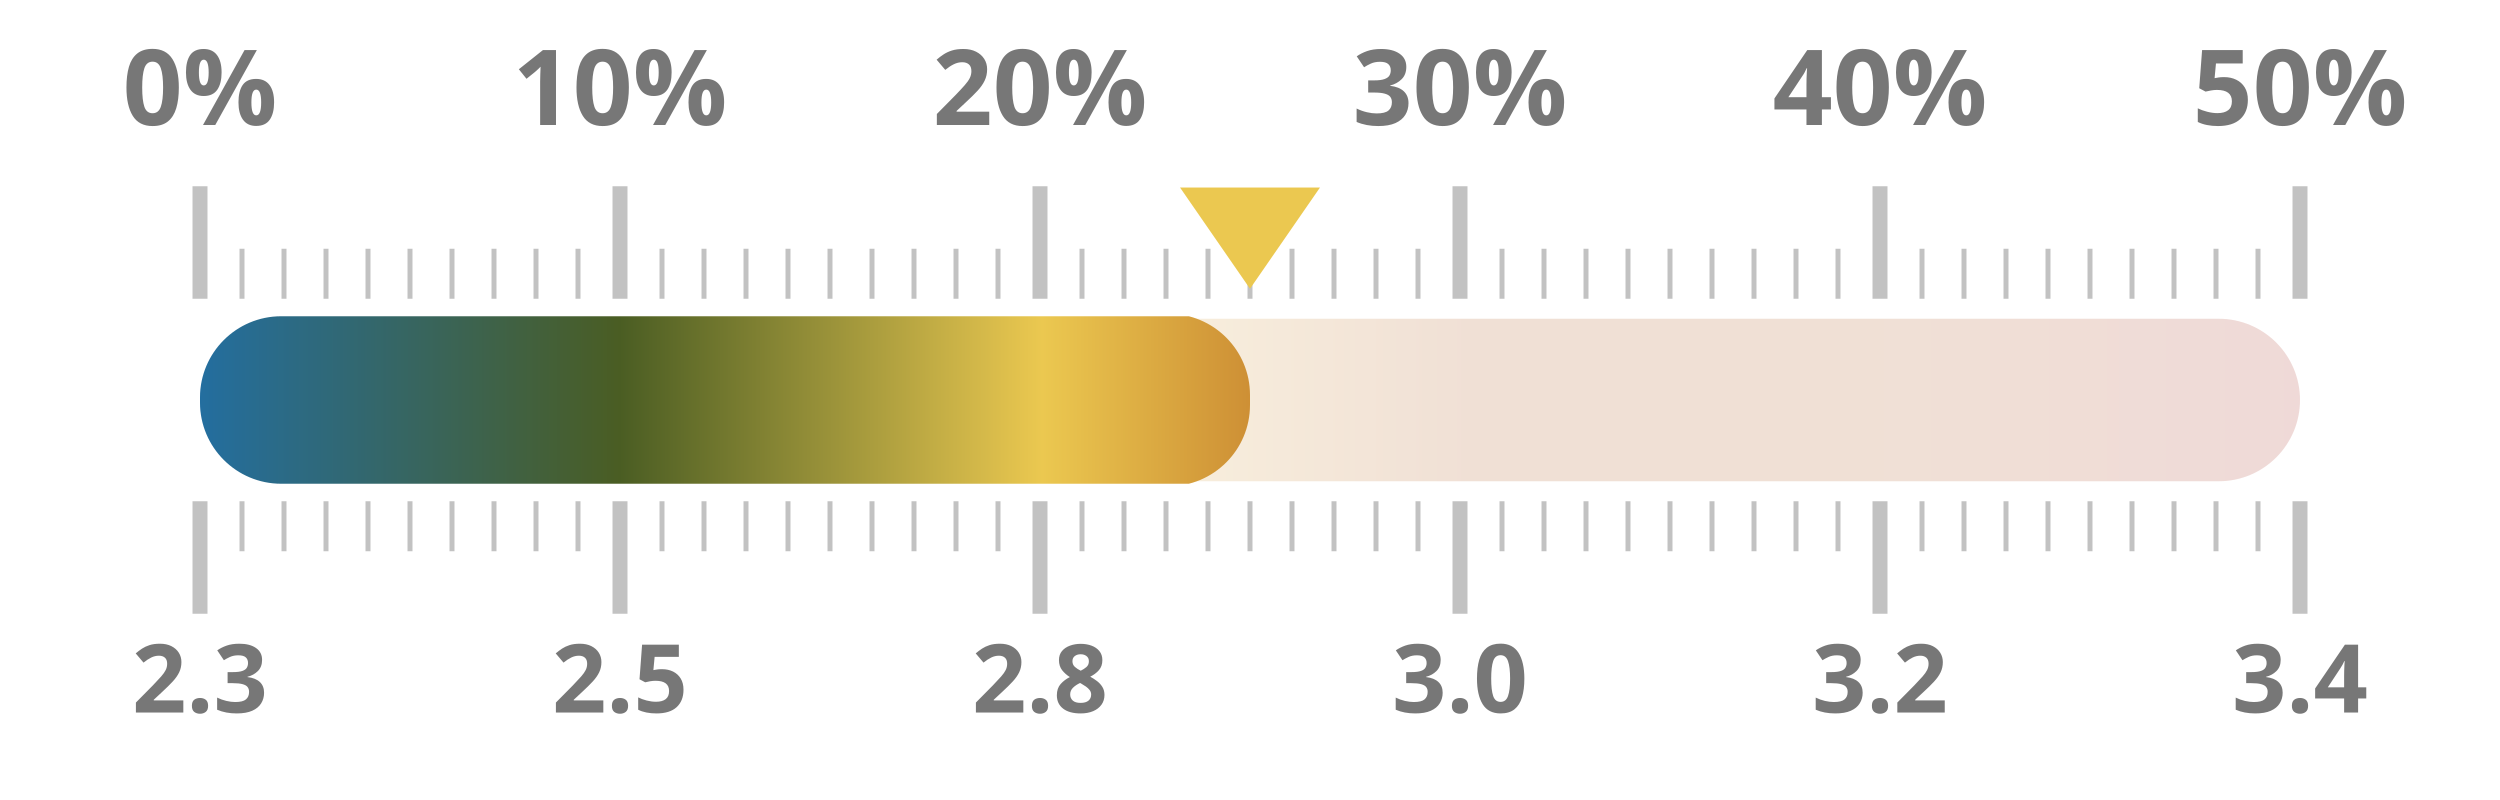
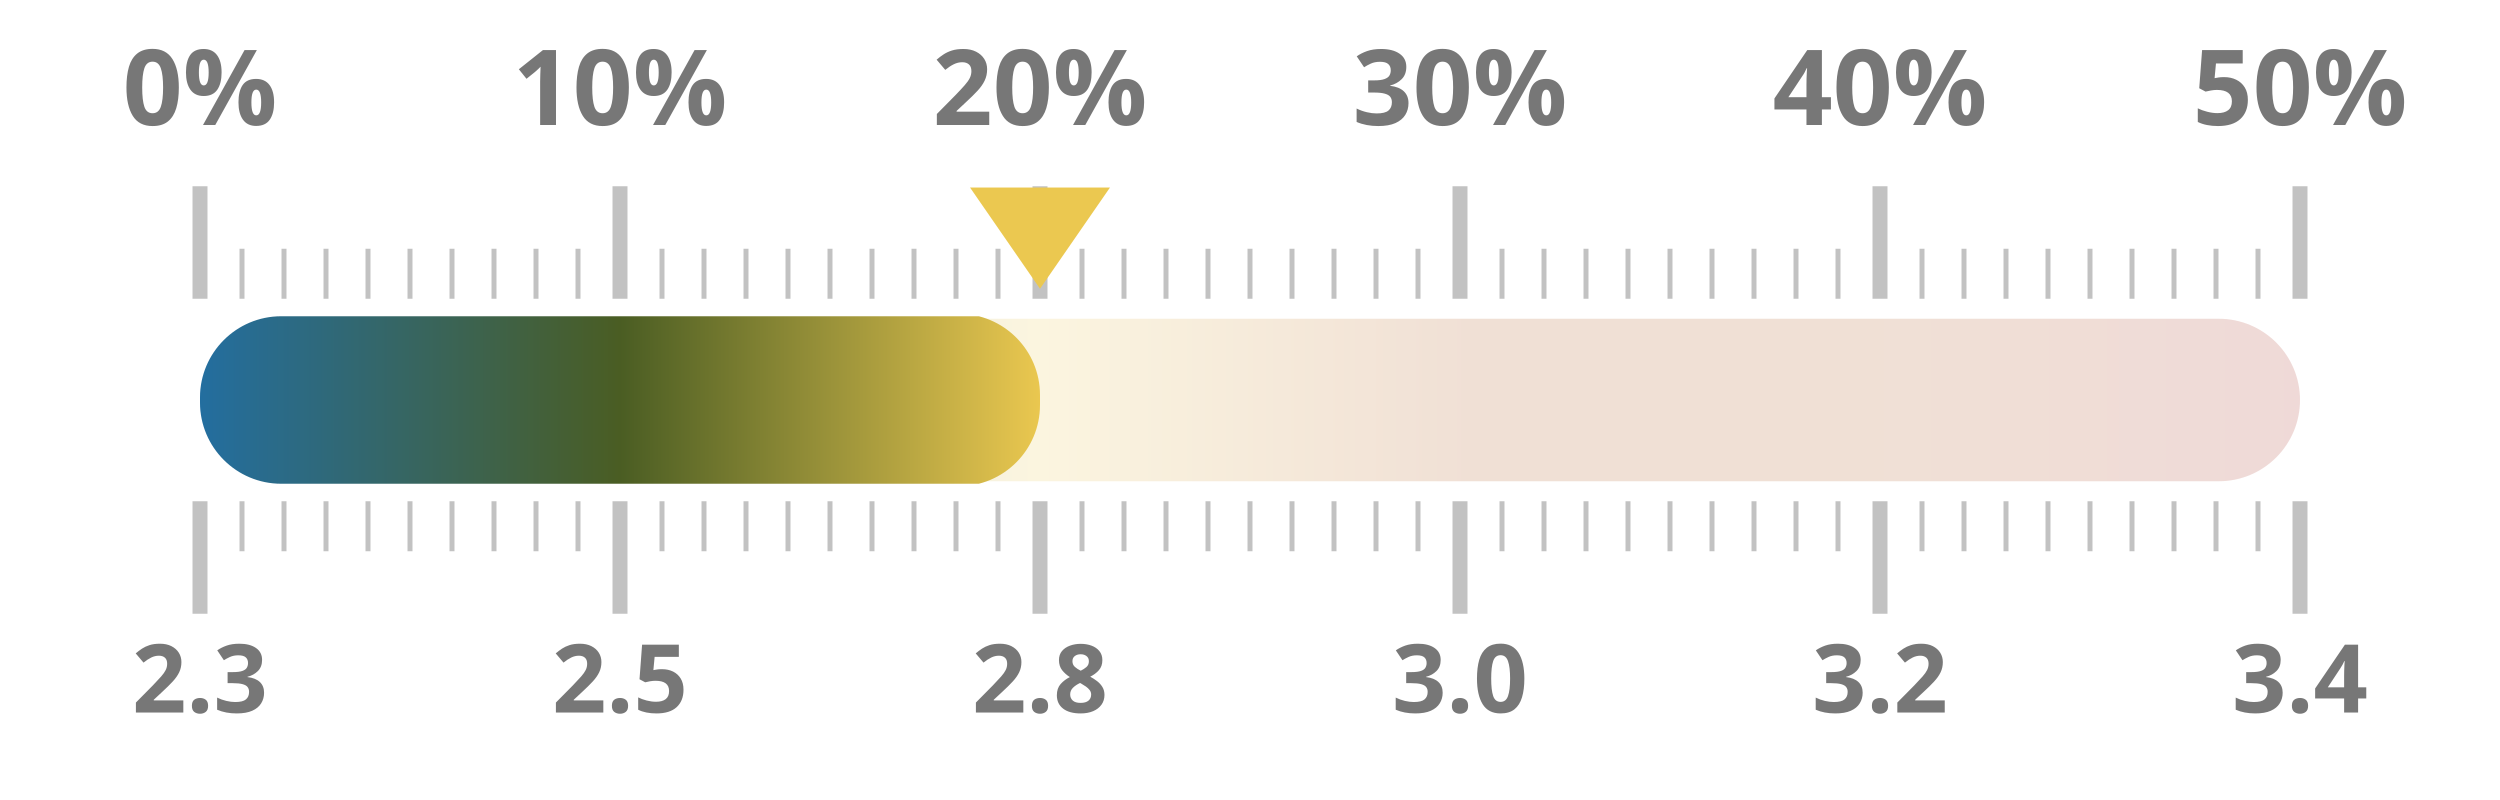
<svg xmlns="http://www.w3.org/2000/svg" width="100%" height="100%" viewBox="0 0 1000 320" preserveAspectRatio="xMidYMid meet">
  <defs>
    <linearGradient id="taxGrad" x1="0%" y1="0%" x2="100%" y2="0%">
      <stop offset="0.0%" stop-color="#236ea0" />
      <stop offset="20.0%" stop-color="#4a5d23" />
      <stop offset="40.0%" stop-color="#ebc850" />
      <stop offset="60.0%" stop-color="#af5519" />
      <stop offset="80.0%" stop-color="#af5519" />
      <stop offset="100.0%" stop-color="#a52d23" />
    </linearGradient>
    <clipPath id="taxClip">
-       <rect x="80" y="125.5" width="420.0" height="69" rx="32.5" />
+       <rect x="80" y="125.5" width="336.0" height="69" rx="32.5" />
    </clipPath>
  </defs>
  <rect x="80" y="127.5" width="840" height="65" fill="url(#taxGrad)" fill-opacity="0.18" rx="32.5" />
  <rect x="80" y="126.5" width="840" height="67" fill="url(#taxGrad)" clip-path="url(#taxClip)" rx="32.5" />
  <line x1="80.0" y1="119.5" x2="80.0" y2="74.5" stroke="#333333ff" stroke-width="6" opacity="0.3" />
  <line x1="80.0" y1="200.5" x2="80.0" y2="245.5" stroke="#333333ff" stroke-width="6" opacity="0.3" />
  <text x="80.0" y="50" text-anchor="middle" font-family="Montserrat, sans-serif" font-size="42" font-weight="700" fill="#777">0%</text>
  <text x="80.0" y="285" text-anchor="middle" font-family="Montserrat, sans-serif" font-size="38" font-weight="700" fill="#777">2.3</text>
  <line x1="96.8" y1="119.5" x2="96.8" y2="99.5" stroke="#333333ff" stroke-width="2" opacity="0.3" />
  <line x1="96.8" y1="200.5" x2="96.8" y2="220.5" stroke="#333333ff" stroke-width="2" opacity="0.3" />
  <line x1="113.6" y1="119.5" x2="113.6" y2="99.5" stroke="#333333ff" stroke-width="2" opacity="0.3" />
  <line x1="113.6" y1="200.5" x2="113.6" y2="220.5" stroke="#333333ff" stroke-width="2" opacity="0.3" />
  <line x1="130.4" y1="119.5" x2="130.4" y2="99.5" stroke="#333333ff" stroke-width="2" opacity="0.3" />
  <line x1="130.4" y1="200.5" x2="130.4" y2="220.5" stroke="#333333ff" stroke-width="2" opacity="0.3" />
  <line x1="147.2" y1="119.5" x2="147.2" y2="99.5" stroke="#333333ff" stroke-width="2" opacity="0.3" />
  <line x1="147.2" y1="200.5" x2="147.2" y2="220.5" stroke="#333333ff" stroke-width="2" opacity="0.3" />
  <line x1="164.0" y1="119.5" x2="164.0" y2="99.5" stroke="#333333ff" stroke-width="2" opacity="0.3" />
  <line x1="164.0" y1="200.5" x2="164.0" y2="220.5" stroke="#333333ff" stroke-width="2" opacity="0.3" />
  <line x1="180.8" y1="119.5" x2="180.8" y2="99.5" stroke="#333333ff" stroke-width="2" opacity="0.3" />
  <line x1="180.8" y1="200.5" x2="180.8" y2="220.5" stroke="#333333ff" stroke-width="2" opacity="0.3" />
  <line x1="197.6" y1="119.5" x2="197.6" y2="99.5" stroke="#333333ff" stroke-width="2" opacity="0.3" />
  <line x1="197.6" y1="200.5" x2="197.6" y2="220.5" stroke="#333333ff" stroke-width="2" opacity="0.3" />
  <line x1="214.4" y1="119.5" x2="214.4" y2="99.5" stroke="#333333ff" stroke-width="2" opacity="0.3" />
  <line x1="214.4" y1="200.5" x2="214.4" y2="220.5" stroke="#333333ff" stroke-width="2" opacity="0.3" />
  <line x1="231.2" y1="119.5" x2="231.2" y2="99.5" stroke="#333333ff" stroke-width="2" opacity="0.3" />
  <line x1="231.2" y1="200.5" x2="231.2" y2="220.5" stroke="#333333ff" stroke-width="2" opacity="0.3" />
  <line x1="248.0" y1="119.5" x2="248.0" y2="74.5" stroke="#333333ff" stroke-width="6" opacity="0.3" />
  <line x1="248.0" y1="200.5" x2="248.0" y2="245.5" stroke="#333333ff" stroke-width="6" opacity="0.3" />
  <text x="248.0" y="50" text-anchor="middle" font-family="Montserrat, sans-serif" font-size="42" font-weight="700" fill="#777">10%</text>
  <text x="248.0" y="285" text-anchor="middle" font-family="Montserrat, sans-serif" font-size="38" font-weight="700" fill="#777">2.5</text>
  <line x1="264.8" y1="119.5" x2="264.8" y2="99.5" stroke="#333333ff" stroke-width="2" opacity="0.3" />
  <line x1="264.8" y1="200.5" x2="264.8" y2="220.5" stroke="#333333ff" stroke-width="2" opacity="0.3" />
  <line x1="281.6" y1="119.5" x2="281.6" y2="99.5" stroke="#333333ff" stroke-width="2" opacity="0.3" />
  <line x1="281.6" y1="200.5" x2="281.6" y2="220.5" stroke="#333333ff" stroke-width="2" opacity="0.3" />
  <line x1="298.4" y1="119.5" x2="298.4" y2="99.5" stroke="#333333ff" stroke-width="2" opacity="0.3" />
  <line x1="298.4" y1="200.5" x2="298.4" y2="220.5" stroke="#333333ff" stroke-width="2" opacity="0.3" />
  <line x1="315.2" y1="119.5" x2="315.2" y2="99.5" stroke="#333333ff" stroke-width="2" opacity="0.3" />
  <line x1="315.2" y1="200.5" x2="315.2" y2="220.5" stroke="#333333ff" stroke-width="2" opacity="0.3" />
  <line x1="332.0" y1="119.5" x2="332.0" y2="99.5" stroke="#333333ff" stroke-width="2" opacity="0.3" />
  <line x1="332.0" y1="200.5" x2="332.0" y2="220.5" stroke="#333333ff" stroke-width="2" opacity="0.3" />
  <line x1="348.8" y1="119.5" x2="348.8" y2="99.5" stroke="#333333ff" stroke-width="2" opacity="0.3" />
  <line x1="348.8" y1="200.5" x2="348.8" y2="220.5" stroke="#333333ff" stroke-width="2" opacity="0.3" />
  <line x1="365.6" y1="119.5" x2="365.6" y2="99.5" stroke="#333333ff" stroke-width="2" opacity="0.3" />
  <line x1="365.6" y1="200.5" x2="365.6" y2="220.5" stroke="#333333ff" stroke-width="2" opacity="0.3" />
  <line x1="382.4" y1="119.5" x2="382.4" y2="99.5" stroke="#333333ff" stroke-width="2" opacity="0.3" />
  <line x1="382.4" y1="200.5" x2="382.4" y2="220.5" stroke="#333333ff" stroke-width="2" opacity="0.3" />
  <line x1="399.2" y1="119.5" x2="399.2" y2="99.5" stroke="#333333ff" stroke-width="2" opacity="0.3" />
  <line x1="399.2" y1="200.5" x2="399.2" y2="220.5" stroke="#333333ff" stroke-width="2" opacity="0.3" />
  <line x1="416.0" y1="119.5" x2="416.0" y2="74.5" stroke="#333333ff" stroke-width="6" opacity="0.3" />
  <line x1="416.0" y1="200.5" x2="416.0" y2="245.5" stroke="#333333ff" stroke-width="6" opacity="0.3" />
  <text x="416.0" y="50" text-anchor="middle" font-family="Montserrat, sans-serif" font-size="42" font-weight="700" fill="#777">20%</text>
  <text x="416.0" y="285" text-anchor="middle" font-family="Montserrat, sans-serif" font-size="38" font-weight="700" fill="#777">2.8</text>
  <line x1="432.8" y1="119.5" x2="432.8" y2="99.5" stroke="#333333ff" stroke-width="2" opacity="0.3" />
  <line x1="432.8" y1="200.5" x2="432.8" y2="220.5" stroke="#333333ff" stroke-width="2" opacity="0.3" />
  <line x1="449.6" y1="119.5" x2="449.6" y2="99.5" stroke="#333333ff" stroke-width="2" opacity="0.3" />
  <line x1="449.6" y1="200.5" x2="449.6" y2="220.5" stroke="#333333ff" stroke-width="2" opacity="0.3" />
  <line x1="466.4" y1="119.5" x2="466.4" y2="99.5" stroke="#333333ff" stroke-width="2" opacity="0.3" />
  <line x1="466.4" y1="200.5" x2="466.4" y2="220.5" stroke="#333333ff" stroke-width="2" opacity="0.3" />
  <line x1="483.2" y1="119.5" x2="483.2" y2="99.5" stroke="#333333ff" stroke-width="2" opacity="0.3" />
  <line x1="483.2" y1="200.5" x2="483.2" y2="220.5" stroke="#333333ff" stroke-width="2" opacity="0.3" />
  <line x1="500.0" y1="119.5" x2="500.0" y2="99.5" stroke="#333333ff" stroke-width="2" opacity="0.3" />
  <line x1="500.0" y1="200.5" x2="500.0" y2="220.5" stroke="#333333ff" stroke-width="2" opacity="0.3" />
  <line x1="516.8" y1="119.5" x2="516.8" y2="99.5" stroke="#333333ff" stroke-width="2" opacity="0.3" />
  <line x1="516.8" y1="200.5" x2="516.8" y2="220.5" stroke="#333333ff" stroke-width="2" opacity="0.3" />
  <line x1="533.6" y1="119.5" x2="533.6" y2="99.5" stroke="#333333ff" stroke-width="2" opacity="0.3" />
  <line x1="533.6" y1="200.5" x2="533.6" y2="220.5" stroke="#333333ff" stroke-width="2" opacity="0.3" />
  <line x1="550.4" y1="119.5" x2="550.4" y2="99.5" stroke="#333333ff" stroke-width="2" opacity="0.3" />
  <line x1="550.4" y1="200.5" x2="550.4" y2="220.5" stroke="#333333ff" stroke-width="2" opacity="0.3" />
  <line x1="567.2" y1="119.5" x2="567.2" y2="99.5" stroke="#333333ff" stroke-width="2" opacity="0.3" />
  <line x1="567.2" y1="200.5" x2="567.2" y2="220.5" stroke="#333333ff" stroke-width="2" opacity="0.3" />
  <line x1="584.0" y1="119.5" x2="584.0" y2="74.5" stroke="#333333ff" stroke-width="6" opacity="0.3" />
  <line x1="584.0" y1="200.5" x2="584.0" y2="245.5" stroke="#333333ff" stroke-width="6" opacity="0.3" />
  <text x="584.0" y="50" text-anchor="middle" font-family="Montserrat, sans-serif" font-size="42" font-weight="700" fill="#777">30%</text>
  <text x="584.0" y="285" text-anchor="middle" font-family="Montserrat, sans-serif" font-size="38" font-weight="700" fill="#777">3.0</text>
  <line x1="600.8" y1="119.5" x2="600.8" y2="99.5" stroke="#333333ff" stroke-width="2" opacity="0.3" />
  <line x1="600.8" y1="200.5" x2="600.8" y2="220.5" stroke="#333333ff" stroke-width="2" opacity="0.3" />
  <line x1="617.6" y1="119.5" x2="617.6" y2="99.5" stroke="#333333ff" stroke-width="2" opacity="0.3" />
  <line x1="617.6" y1="200.5" x2="617.6" y2="220.5" stroke="#333333ff" stroke-width="2" opacity="0.3" />
  <line x1="634.4" y1="119.5" x2="634.4" y2="99.5" stroke="#333333ff" stroke-width="2" opacity="0.3" />
  <line x1="634.4" y1="200.5" x2="634.4" y2="220.5" stroke="#333333ff" stroke-width="2" opacity="0.3" />
  <line x1="651.2" y1="119.5" x2="651.2" y2="99.5" stroke="#333333ff" stroke-width="2" opacity="0.3" />
  <line x1="651.2" y1="200.5" x2="651.2" y2="220.5" stroke="#333333ff" stroke-width="2" opacity="0.3" />
  <line x1="668.0" y1="119.5" x2="668.0" y2="99.5" stroke="#333333ff" stroke-width="2" opacity="0.3" />
  <line x1="668.0" y1="200.5" x2="668.0" y2="220.5" stroke="#333333ff" stroke-width="2" opacity="0.3" />
  <line x1="684.8" y1="119.5" x2="684.8" y2="99.5" stroke="#333333ff" stroke-width="2" opacity="0.3" />
  <line x1="684.8" y1="200.5" x2="684.8" y2="220.5" stroke="#333333ff" stroke-width="2" opacity="0.3" />
  <line x1="701.6" y1="119.5" x2="701.6" y2="99.5" stroke="#333333ff" stroke-width="2" opacity="0.3" />
  <line x1="701.6" y1="200.5" x2="701.6" y2="220.5" stroke="#333333ff" stroke-width="2" opacity="0.3" />
  <line x1="718.4" y1="119.5" x2="718.4" y2="99.5" stroke="#333333ff" stroke-width="2" opacity="0.3" />
  <line x1="718.4" y1="200.5" x2="718.4" y2="220.5" stroke="#333333ff" stroke-width="2" opacity="0.3" />
  <line x1="735.2" y1="119.5" x2="735.2" y2="99.5" stroke="#333333ff" stroke-width="2" opacity="0.3" />
  <line x1="735.2" y1="200.5" x2="735.2" y2="220.5" stroke="#333333ff" stroke-width="2" opacity="0.3" />
  <line x1="752.0" y1="119.5" x2="752.0" y2="74.5" stroke="#333333ff" stroke-width="6" opacity="0.3" />
  <line x1="752.0" y1="200.5" x2="752.0" y2="245.5" stroke="#333333ff" stroke-width="6" opacity="0.3" />
  <text x="752.0" y="50" text-anchor="middle" font-family="Montserrat, sans-serif" font-size="42" font-weight="700" fill="#777">40%</text>
  <text x="752.0" y="285" text-anchor="middle" font-family="Montserrat, sans-serif" font-size="38" font-weight="700" fill="#777">3.2</text>
  <line x1="768.8" y1="119.5" x2="768.8" y2="99.5" stroke="#333333ff" stroke-width="2" opacity="0.3" />
  <line x1="768.8" y1="200.5" x2="768.8" y2="220.5" stroke="#333333ff" stroke-width="2" opacity="0.3" />
  <line x1="785.6" y1="119.5" x2="785.6" y2="99.5" stroke="#333333ff" stroke-width="2" opacity="0.3" />
  <line x1="785.6" y1="200.5" x2="785.6" y2="220.5" stroke="#333333ff" stroke-width="2" opacity="0.3" />
  <line x1="802.4" y1="119.5" x2="802.4" y2="99.5" stroke="#333333ff" stroke-width="2" opacity="0.3" />
  <line x1="802.4" y1="200.5" x2="802.4" y2="220.5" stroke="#333333ff" stroke-width="2" opacity="0.3" />
  <line x1="819.2" y1="119.5" x2="819.2" y2="99.5" stroke="#333333ff" stroke-width="2" opacity="0.3" />
  <line x1="819.2" y1="200.5" x2="819.2" y2="220.5" stroke="#333333ff" stroke-width="2" opacity="0.3" />
  <line x1="836.0" y1="119.5" x2="836.0" y2="99.5" stroke="#333333ff" stroke-width="2" opacity="0.3" />
  <line x1="836.0" y1="200.5" x2="836.0" y2="220.5" stroke="#333333ff" stroke-width="2" opacity="0.3" />
  <line x1="852.8" y1="119.5" x2="852.8" y2="99.5" stroke="#333333ff" stroke-width="2" opacity="0.3" />
  <line x1="852.8" y1="200.5" x2="852.8" y2="220.5" stroke="#333333ff" stroke-width="2" opacity="0.3" />
  <line x1="869.6" y1="119.5" x2="869.6" y2="99.5" stroke="#333333ff" stroke-width="2" opacity="0.3" />
  <line x1="869.6" y1="200.5" x2="869.6" y2="220.5" stroke="#333333ff" stroke-width="2" opacity="0.3" />
  <line x1="886.4" y1="119.5" x2="886.4" y2="99.5" stroke="#333333ff" stroke-width="2" opacity="0.3" />
  <line x1="886.4" y1="200.5" x2="886.4" y2="220.5" stroke="#333333ff" stroke-width="2" opacity="0.3" />
  <line x1="903.2" y1="119.5" x2="903.2" y2="99.5" stroke="#333333ff" stroke-width="2" opacity="0.3" />
  <line x1="903.2" y1="200.5" x2="903.2" y2="220.5" stroke="#333333ff" stroke-width="2" opacity="0.3" />
  <line x1="920.0" y1="119.5" x2="920.0" y2="74.5" stroke="#333333ff" stroke-width="6" opacity="0.3" />
  <line x1="920.0" y1="200.5" x2="920.0" y2="245.5" stroke="#333333ff" stroke-width="6" opacity="0.3" />
  <text x="920.0" y="50" text-anchor="middle" font-family="Montserrat, sans-serif" font-size="42" font-weight="700" fill="#777">50%</text>
  <text x="920.0" y="285" text-anchor="middle" font-family="Montserrat, sans-serif" font-size="38" font-weight="700" fill="#777">3.4</text>
-   <polygon points="500.0,115.5 472.0,75 528.0,75" fill="#ebc850" />
+   <polygon points="416.0,115.5 388.0,75 444.0,75" fill="#ebc850" />
</svg>
